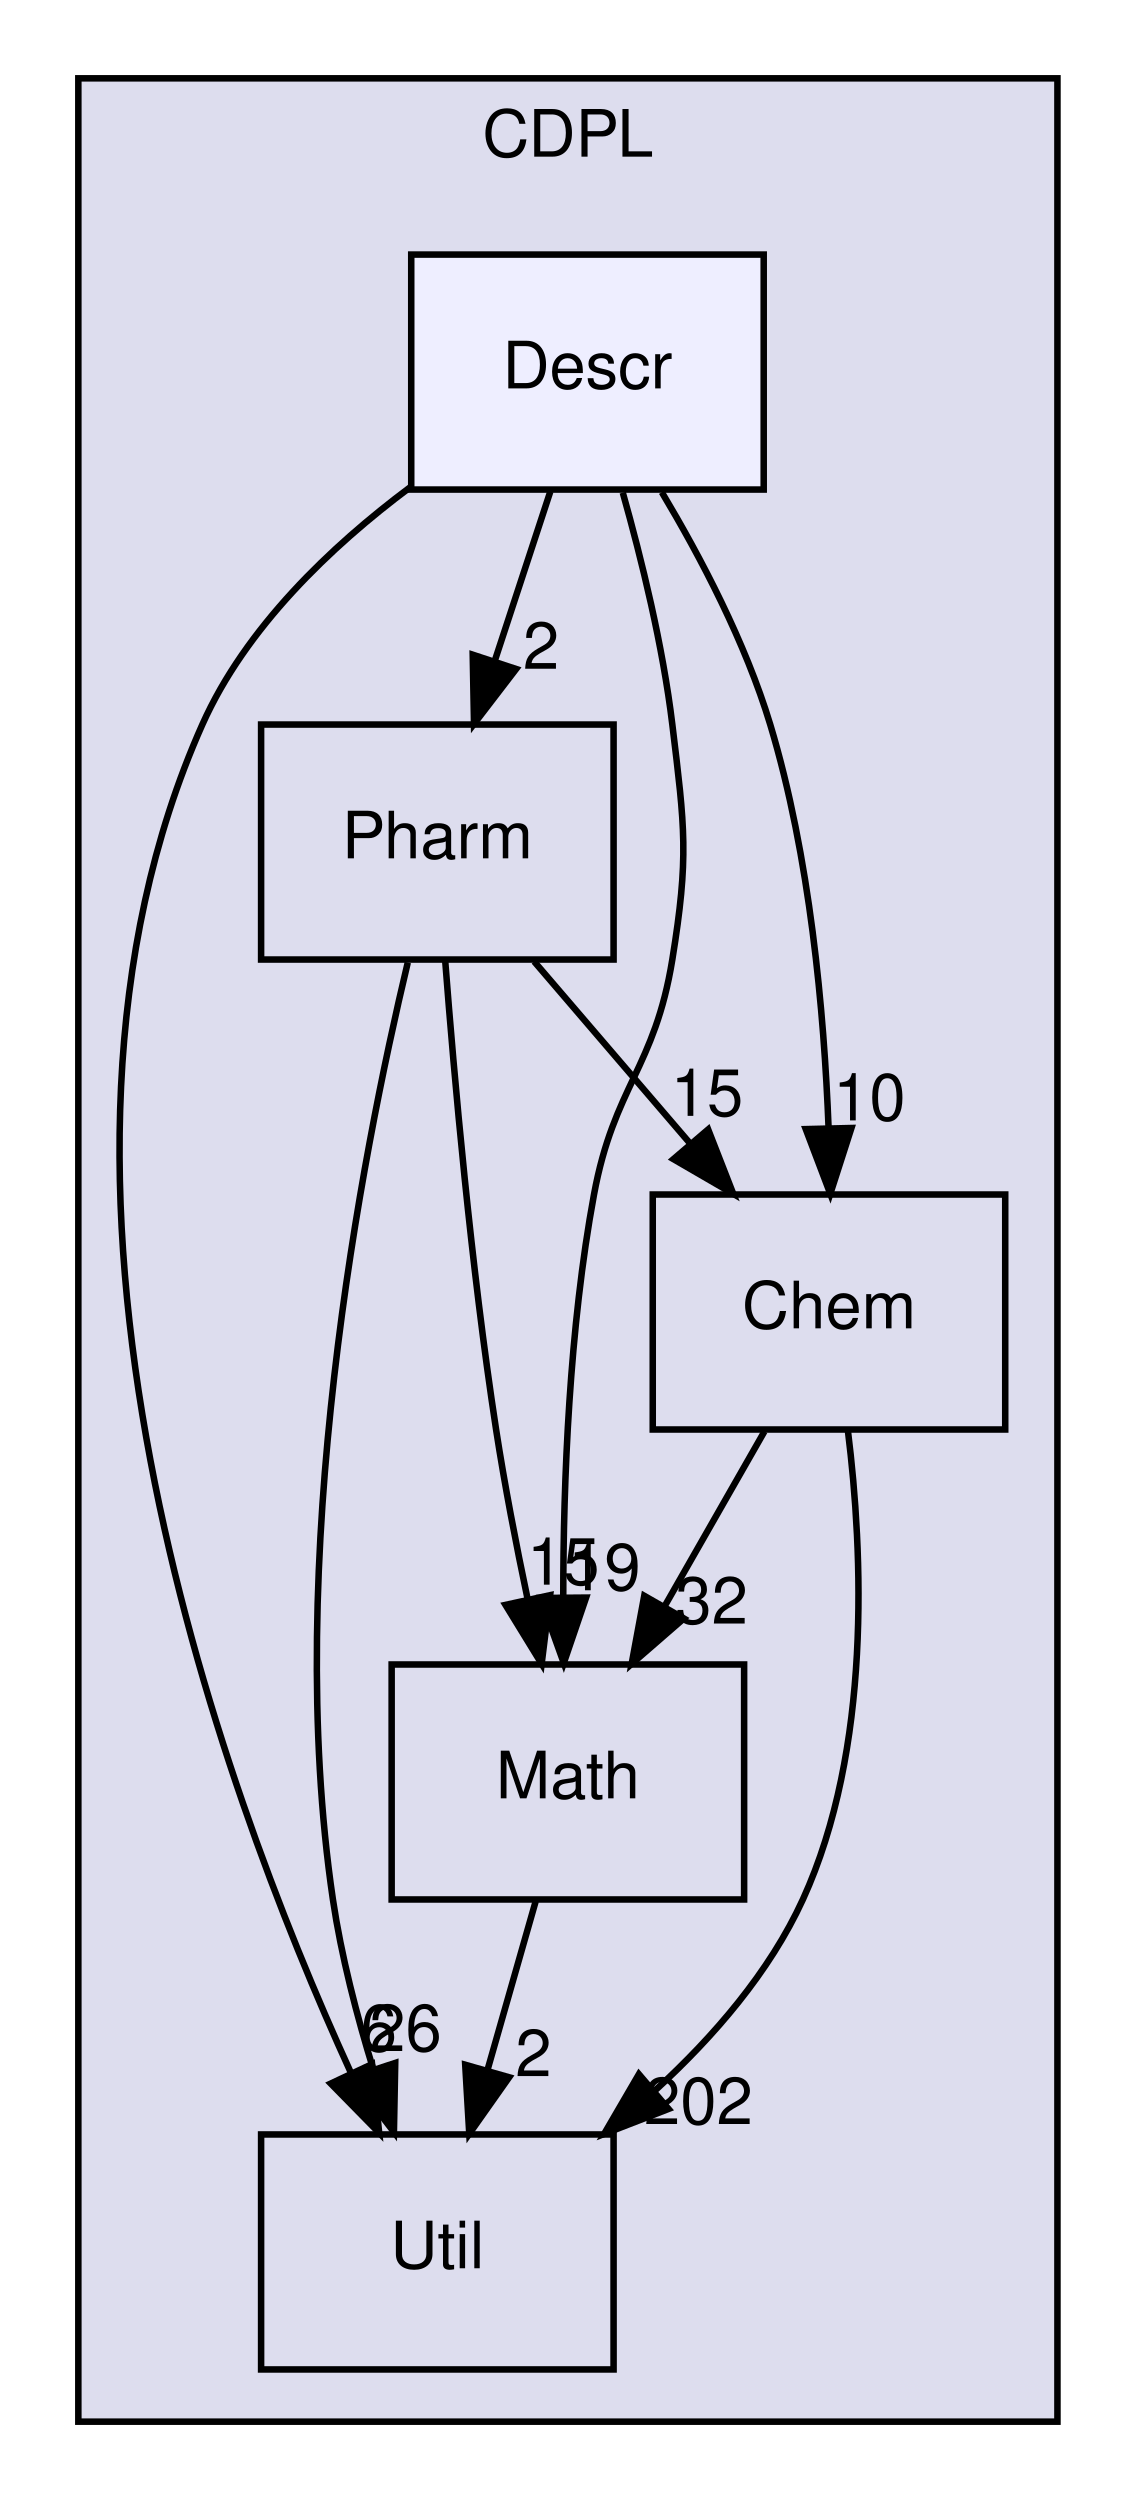
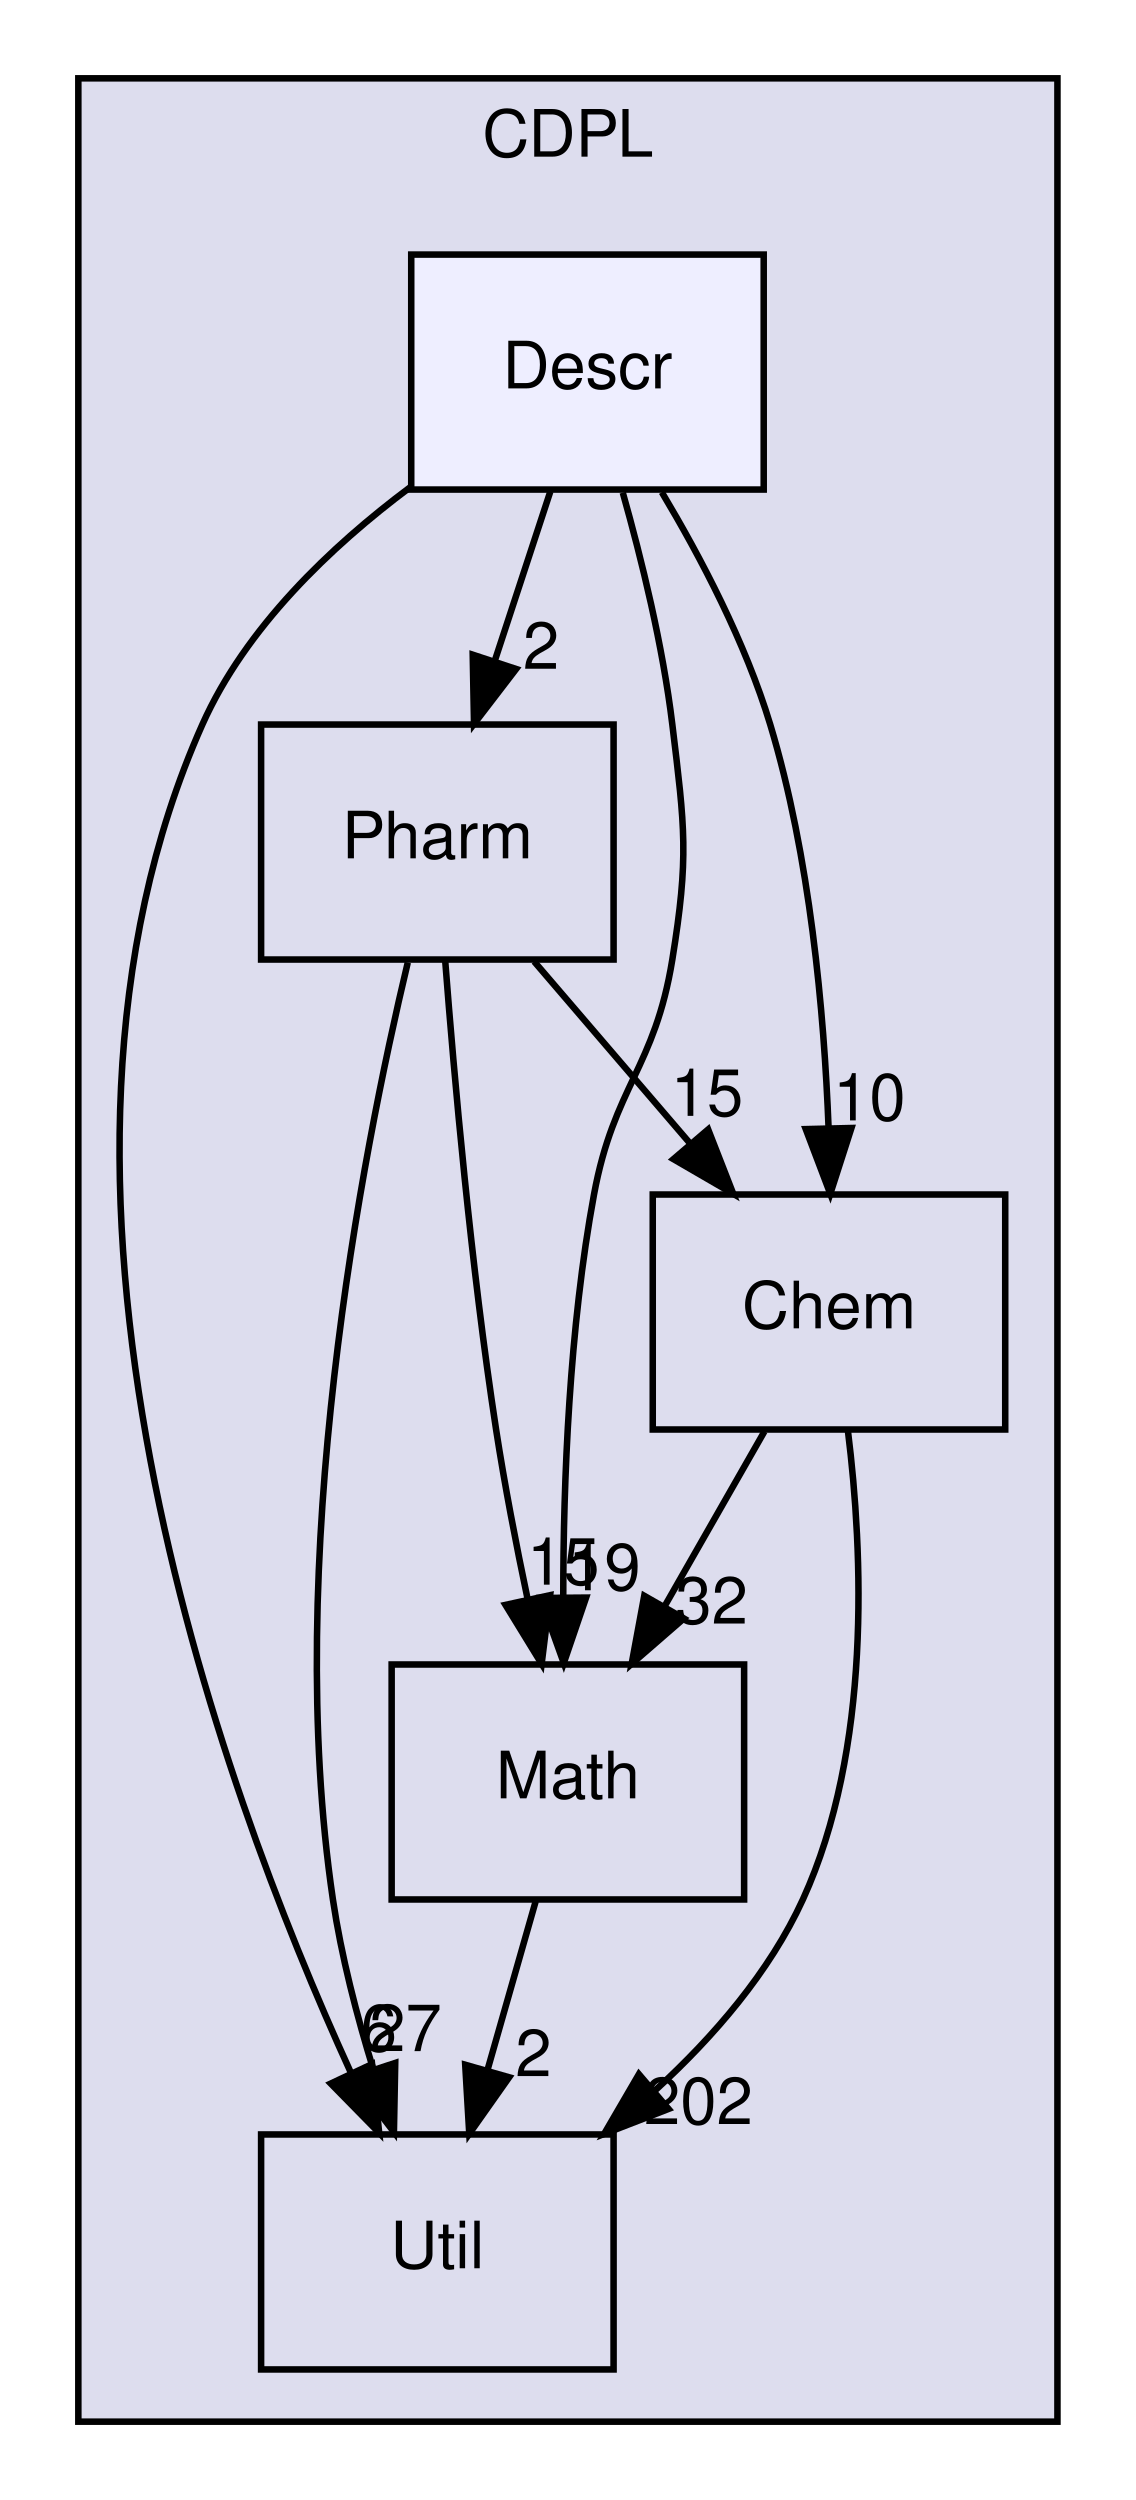
<svg xmlns="http://www.w3.org/2000/svg" xmlns:xlink="http://www.w3.org/1999/xlink" width="174pt" height="383pt" viewBox="0.00 0.00 174.00 383.00">
  <g id="graph0" class="graph" transform="scale(1 1) rotate(0) translate(4 379)">
    <g id="clust1" class="cluster">
      <g id="a_clust1">
        <a xlink:href="dir_13e5b888d4d8e2bc4637fdf598186b4c.html" target="_top" xlink:title="CDPL">
          <polygon fill="#ddddee" stroke="black" points="8,-8 8,-367 158,-367 158,-8 8,-8" />
          <text text-anchor="middle" x="83" y="-355" font-family="Helvetica" font-size="10.00">CDPL</text>
        </a>
      </g>
    </g>
    <g id="node1" class="node">
      <g id="a_node1">
        <a xlink:href="dir_239469eeca6d3c1a97f8d4fbb99adcb8.html" target="_top" xlink:title="Util">
          <polygon fill="none" stroke="black" points="90,-52 36,-52 36,-16 90,-16 90,-52" />
          <text text-anchor="middle" x="63" y="-31.5" font-family="Helvetica" font-size="10.00">Util</text>
        </a>
      </g>
    </g>
    <g id="node2" class="node">
      <g id="a_node2">
        <a xlink:href="dir_44c4819b58b16e7a1f761f8b885b5ba0.html" target="_top" xlink:title="Pharm">
          <polygon fill="none" stroke="black" points="90,-268 36,-268 36,-232 90,-232 90,-268" />
          <text text-anchor="middle" x="63" y="-247.5" font-family="Helvetica" font-size="10.00">Pharm</text>
        </a>
      </g>
    </g>
    <g id="edge1" class="edge">
      <path fill="none" stroke="black" d="M58.47,-231.54C51.4,-201.92 39.33,-139.96 47,-88 48.28,-79.35 50.67,-70.15 53.22,-61.89" />
      <polygon fill="black" stroke="black" points="56.55,-62.96 56.35,-52.37 49.9,-60.78 56.55,-62.96" />
      <g id="a_edge1-headlabel">
-         <a xlink:href="dir_000013_000014.html" target="_top" xlink:title="26">
-           <text text-anchor="middle" x="58.12" y="-64.77" font-family="Helvetica" font-size="10.00">26</text>
+         <a xlink:href="dir_000013_000014.html" target="_top" xlink:title="27">
+           <text text-anchor="middle" x="58.12" y="-64.77" font-family="Helvetica" font-size="10.00">27</text>
        </a>
      </g>
    </g>
    <g id="node3" class="node">
      <g id="a_node3">
        <a xlink:href="dir_76ec631f4004f297aa98c89994166e73.html" target="_top" xlink:title="Math">
          <polygon fill="none" stroke="black" points="110,-124 56,-124 56,-88 110,-88 110,-124" />
          <text text-anchor="middle" x="83" y="-103.5" font-family="Helvetica" font-size="10.00">Math</text>
        </a>
      </g>
    </g>
    <g id="edge2" class="edge">
      <path fill="none" stroke="black" d="M64.2,-231.87C65.59,-213.9 68.17,-184.87 72,-160 73.31,-151.51 75.08,-142.33 76.83,-134.03" />
      <polygon fill="black" stroke="black" points="80.28,-134.62 78.98,-124.1 73.44,-133.13 80.28,-134.62" />
      <g id="a_edge2-headlabel">
        <a xlink:href="dir_000013_000001.html" target="_top" xlink:title="15">
          <text text-anchor="middle" x="82.29" y="-136.23" font-family="Helvetica" font-size="10.00">15</text>
        </a>
      </g>
    </g>
    <g id="node4" class="node">
      <g id="a_node4">
        <a xlink:href="dir_a73e1d15e6da56bea42fb33a94074c1c.html" target="_top" xlink:title="Chem">
          <polygon fill="none" stroke="black" points="150,-196 96,-196 96,-160 150,-160 150,-196" />
          <text text-anchor="middle" x="123" y="-175.5" font-family="Helvetica" font-size="10.00">Chem</text>
        </a>
      </g>
    </g>
    <g id="edge3" class="edge">
      <path fill="none" stroke="black" d="M77.83,-231.7C85.02,-223.3 93.8,-213.07 101.69,-203.86" />
      <polygon fill="black" stroke="black" points="104.49,-205.97 108.34,-196.1 99.17,-201.42 104.49,-205.97" />
      <g id="a_edge3-headlabel">
        <a xlink:href="dir_000013_000004.html" target="_top" xlink:title="15">
          <text text-anchor="middle" x="104.31" y="-208.05" font-family="Helvetica" font-size="10.00">15</text>
        </a>
      </g>
    </g>
    <g id="edge4" class="edge">
      <path fill="none" stroke="black" d="M78.06,-87.7C75.83,-79.9 73.15,-70.51 70.67,-61.83" />
      <polygon fill="black" stroke="black" points="74,-60.76 67.89,-52.1 67.27,-62.68 74,-60.76" />
      <g id="a_edge4-headlabel">
        <a xlink:href="dir_000001_000014.html" target="_top" xlink:title="2">
          <text text-anchor="middle" x="77.72" y="-60.93" font-family="Helvetica" font-size="10.00">2</text>
        </a>
      </g>
    </g>
    <g id="edge9" class="edge">
      <path fill="none" stroke="black" d="M125.91,-159.72C128.22,-141.11 129.55,-111.07 119,-88 113.92,-76.89 105.34,-66.97 96.41,-58.79" />
      <polygon fill="black" stroke="black" points="98.42,-55.91 88.55,-52.08 93.88,-61.23 98.42,-55.91" />
      <g id="a_edge9-headlabel">
        <a xlink:href="dir_000004_000014.html" target="_top" xlink:title="202">
          <text text-anchor="middle" x="103" y="-53.59" font-family="Helvetica" font-size="10.00">202</text>
        </a>
      </g>
    </g>
    <g id="edge10" class="edge">
      <path fill="none" stroke="black" d="M113.11,-159.7C108.51,-151.64 102.94,-141.89 97.85,-132.98" />
      <polygon fill="black" stroke="black" points="100.77,-131.05 92.77,-124.1 94.7,-134.52 100.77,-131.05" />
      <g id="a_edge10-headlabel">
        <a xlink:href="dir_000004_000001.html" target="_top" xlink:title="32">
          <text text-anchor="middle" x="105.02" y="-130.26" font-family="Helvetica" font-size="10.00">32</text>
        </a>
      </g>
    </g>
    <g id="node5" class="node">
      <g id="a_node5">
        <a xlink:href="dir_52613e1dd88146f0fdbace754ba7438c.html" target="_top" xlink:title="Descr">
          <polygon fill="#eeeeff" stroke="black" points="113,-340 59,-340 59,-304 113,-304 113,-340" />
          <text text-anchor="middle" x="86" y="-319.5" font-family="Helvetica" font-size="10.00">Descr</text>
        </a>
      </g>
    </g>
    <g id="edge5" class="edge">
      <path fill="none" stroke="black" d="M58.82,-304.34C46.67,-295.26 33.62,-282.84 27,-268 -4.15,-198.14 29.36,-106.12 49.73,-61.52" />
      <polygon fill="black" stroke="black" points="53,-62.78 54.09,-52.24 46.67,-59.8 53,-62.78" />
      <g id="a_edge5-headlabel">
        <a xlink:href="dir_000008_000014.html" target="_top" xlink:title="6">
          <text text-anchor="middle" x="54.04" y="-64.74" font-family="Helvetica" font-size="10.00">6</text>
        </a>
      </g>
    </g>
    <g id="edge6" class="edge">
      <path fill="none" stroke="black" d="M80.31,-303.7C77.75,-295.9 74.67,-286.51 71.82,-277.83" />
      <polygon fill="black" stroke="black" points="75.07,-276.51 68.62,-268.1 68.42,-278.7 75.07,-276.51" />
      <g id="a_edge6-headlabel">
        <a xlink:href="dir_000008_000013.html" target="_top" xlink:title="2">
          <text text-anchor="middle" x="78.89" y="-276.54" font-family="Helvetica" font-size="10.00">2</text>
        </a>
      </g>
    </g>
    <g id="edge7" class="edge">
      <path fill="none" stroke="black" d="M91.41,-303.53C94.3,-293.29 97.55,-280.04 99,-268 100.92,-252.12 101.56,-247.79 99,-232 96.3,-215.35 90.07,-212.58 87,-196 83.22,-175.6 82.3,-152.14 82.29,-134.43" />
      <polygon fill="black" stroke="black" points="85.79,-134.25 82.37,-124.22 78.79,-134.19 85.79,-134.25" />
      <g id="a_edge7-headlabel">
        <a xlink:href="dir_000008_000001.html" target="_top" xlink:title="19">
          <text text-anchor="middle" x="88.59" y="-135.37" font-family="Helvetica" font-size="10.00">19</text>
        </a>
      </g>
    </g>
    <g id="edge8" class="edge">
      <path fill="none" stroke="black" d="M97.39,-303.59C103.37,-293.59 110.21,-280.55 114,-268 120.09,-247.84 122.25,-224.06 122.94,-206.16" />
      <polygon fill="black" stroke="black" points="126.44,-206.19 123.2,-196.11 119.44,-206.02 126.44,-206.19" />
      <g id="a_edge8-headlabel">
        <a xlink:href="dir_000008_000004.html" target="_top" xlink:title="10">
          <text text-anchor="middle" x="129.19" y="-207.36" font-family="Helvetica" font-size="10.00">10</text>
        </a>
      </g>
    </g>
  </g>
</svg>
